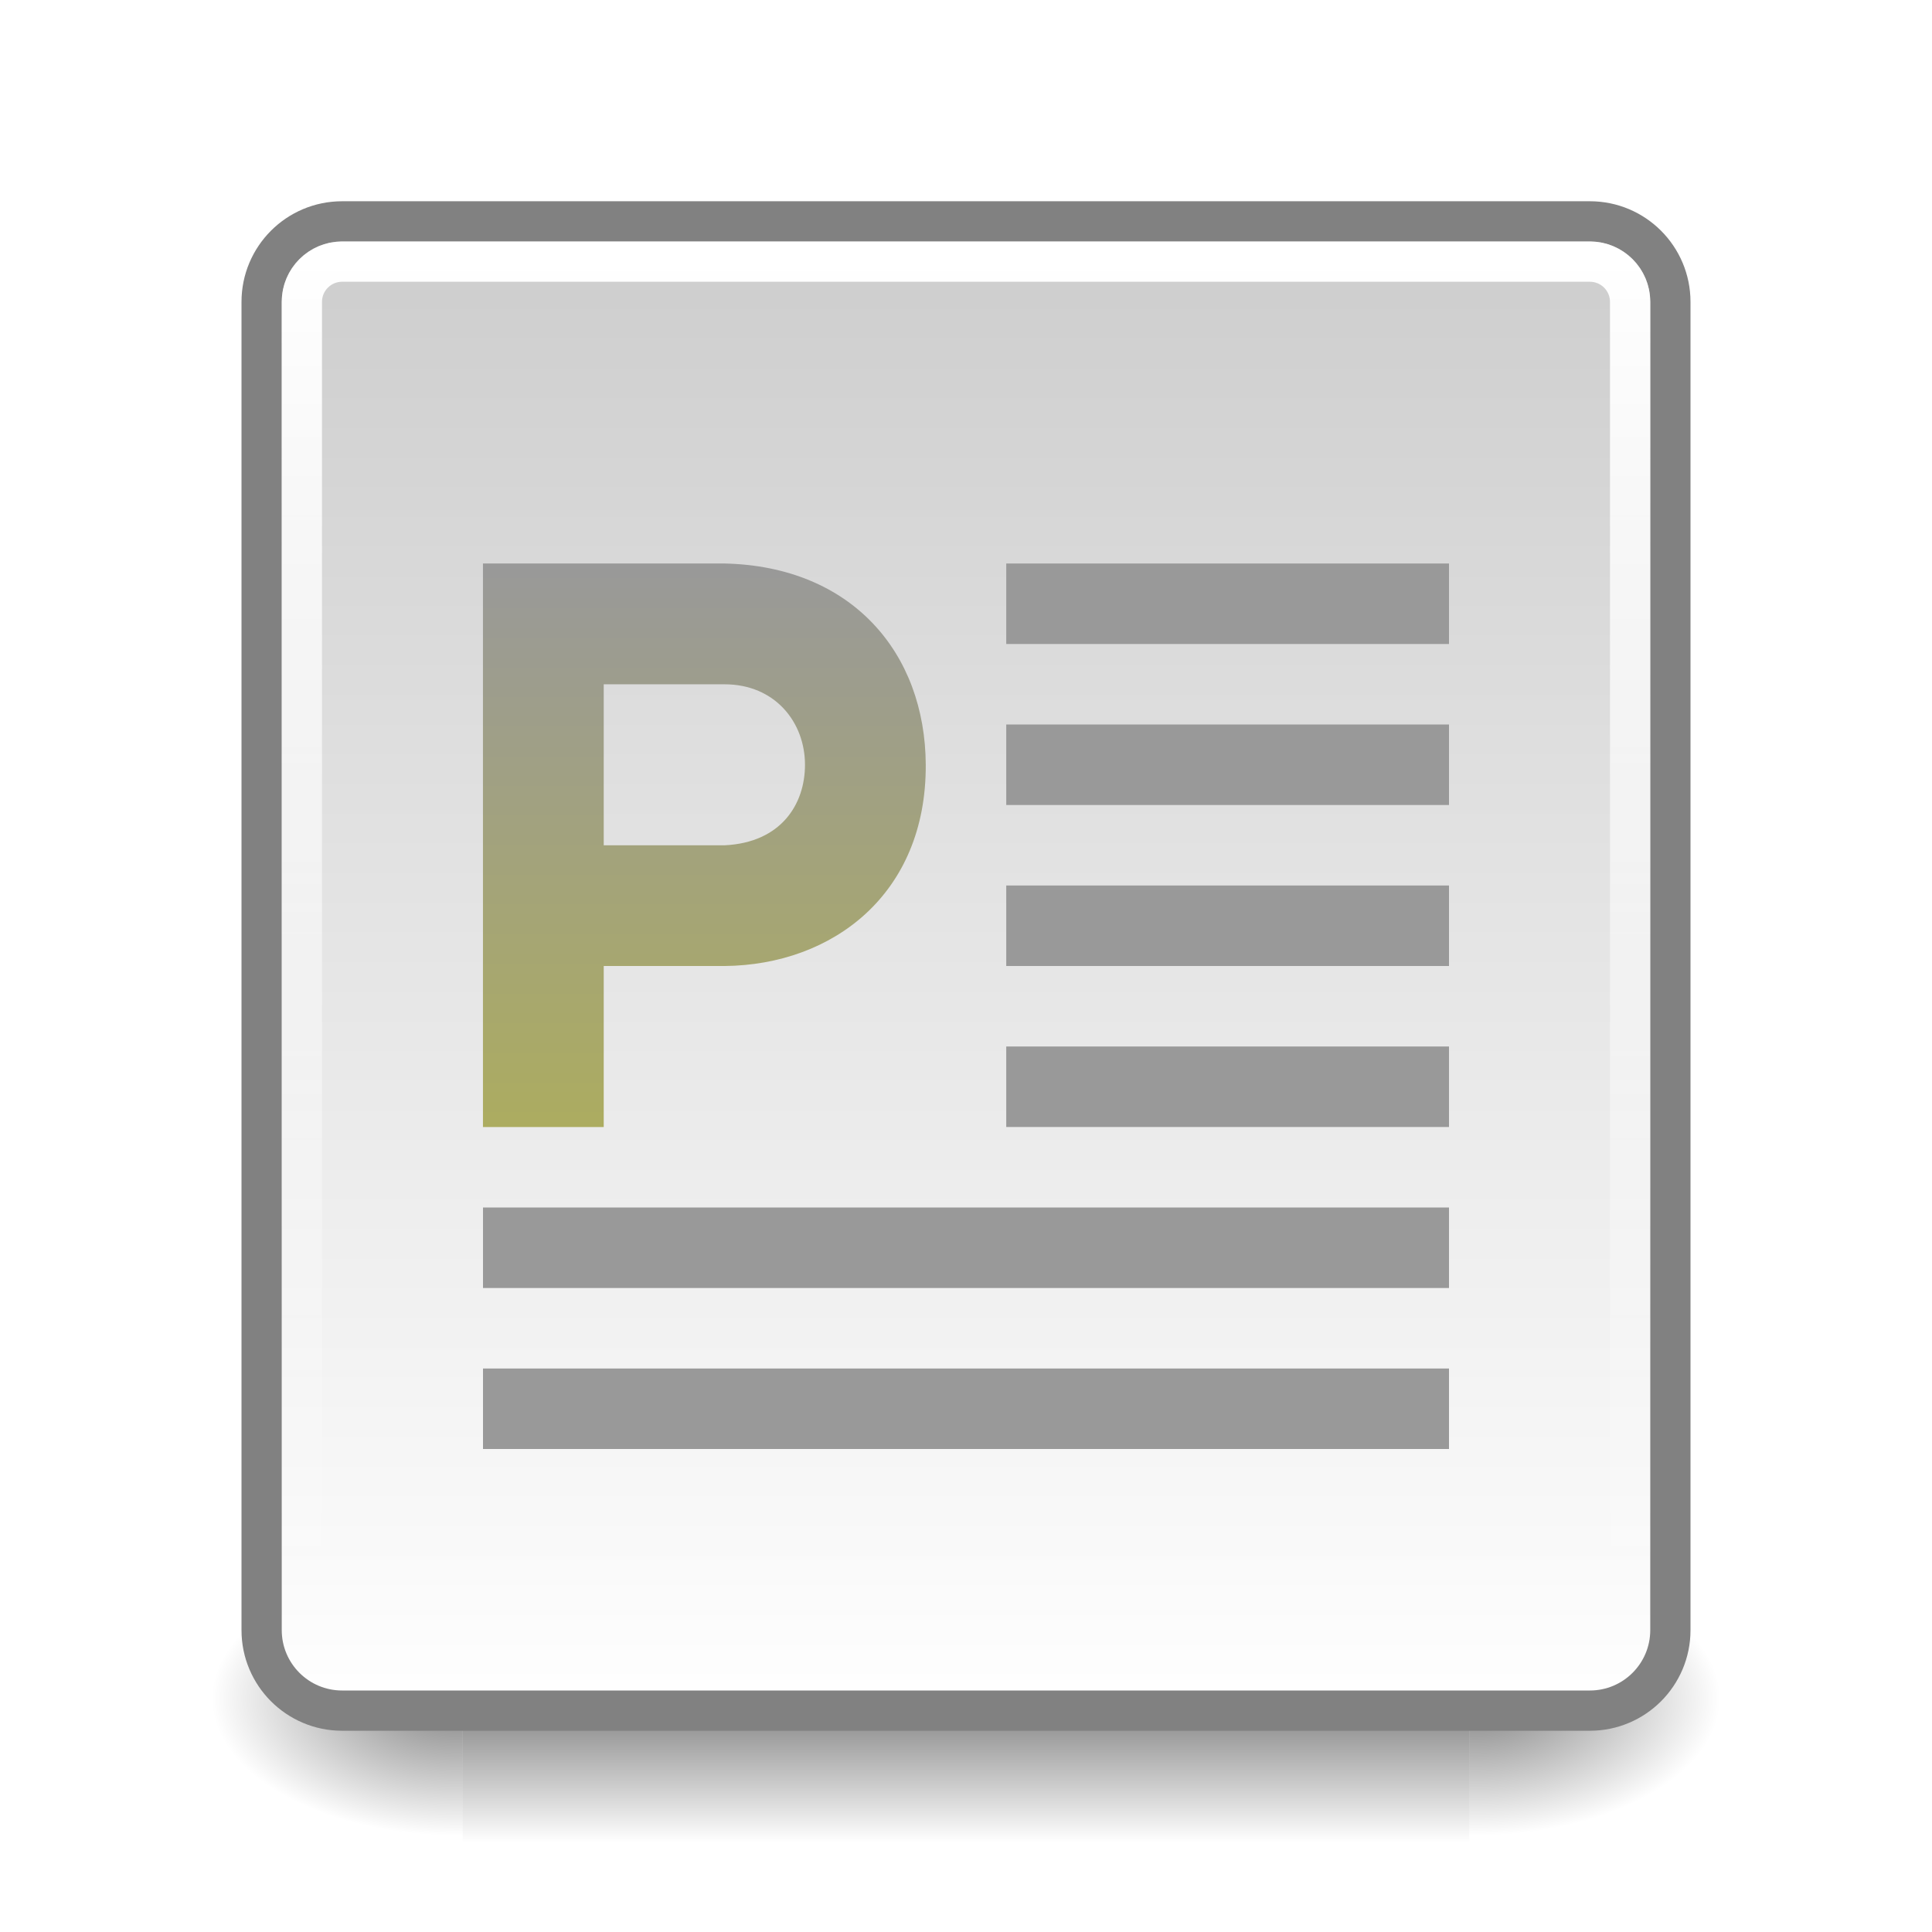
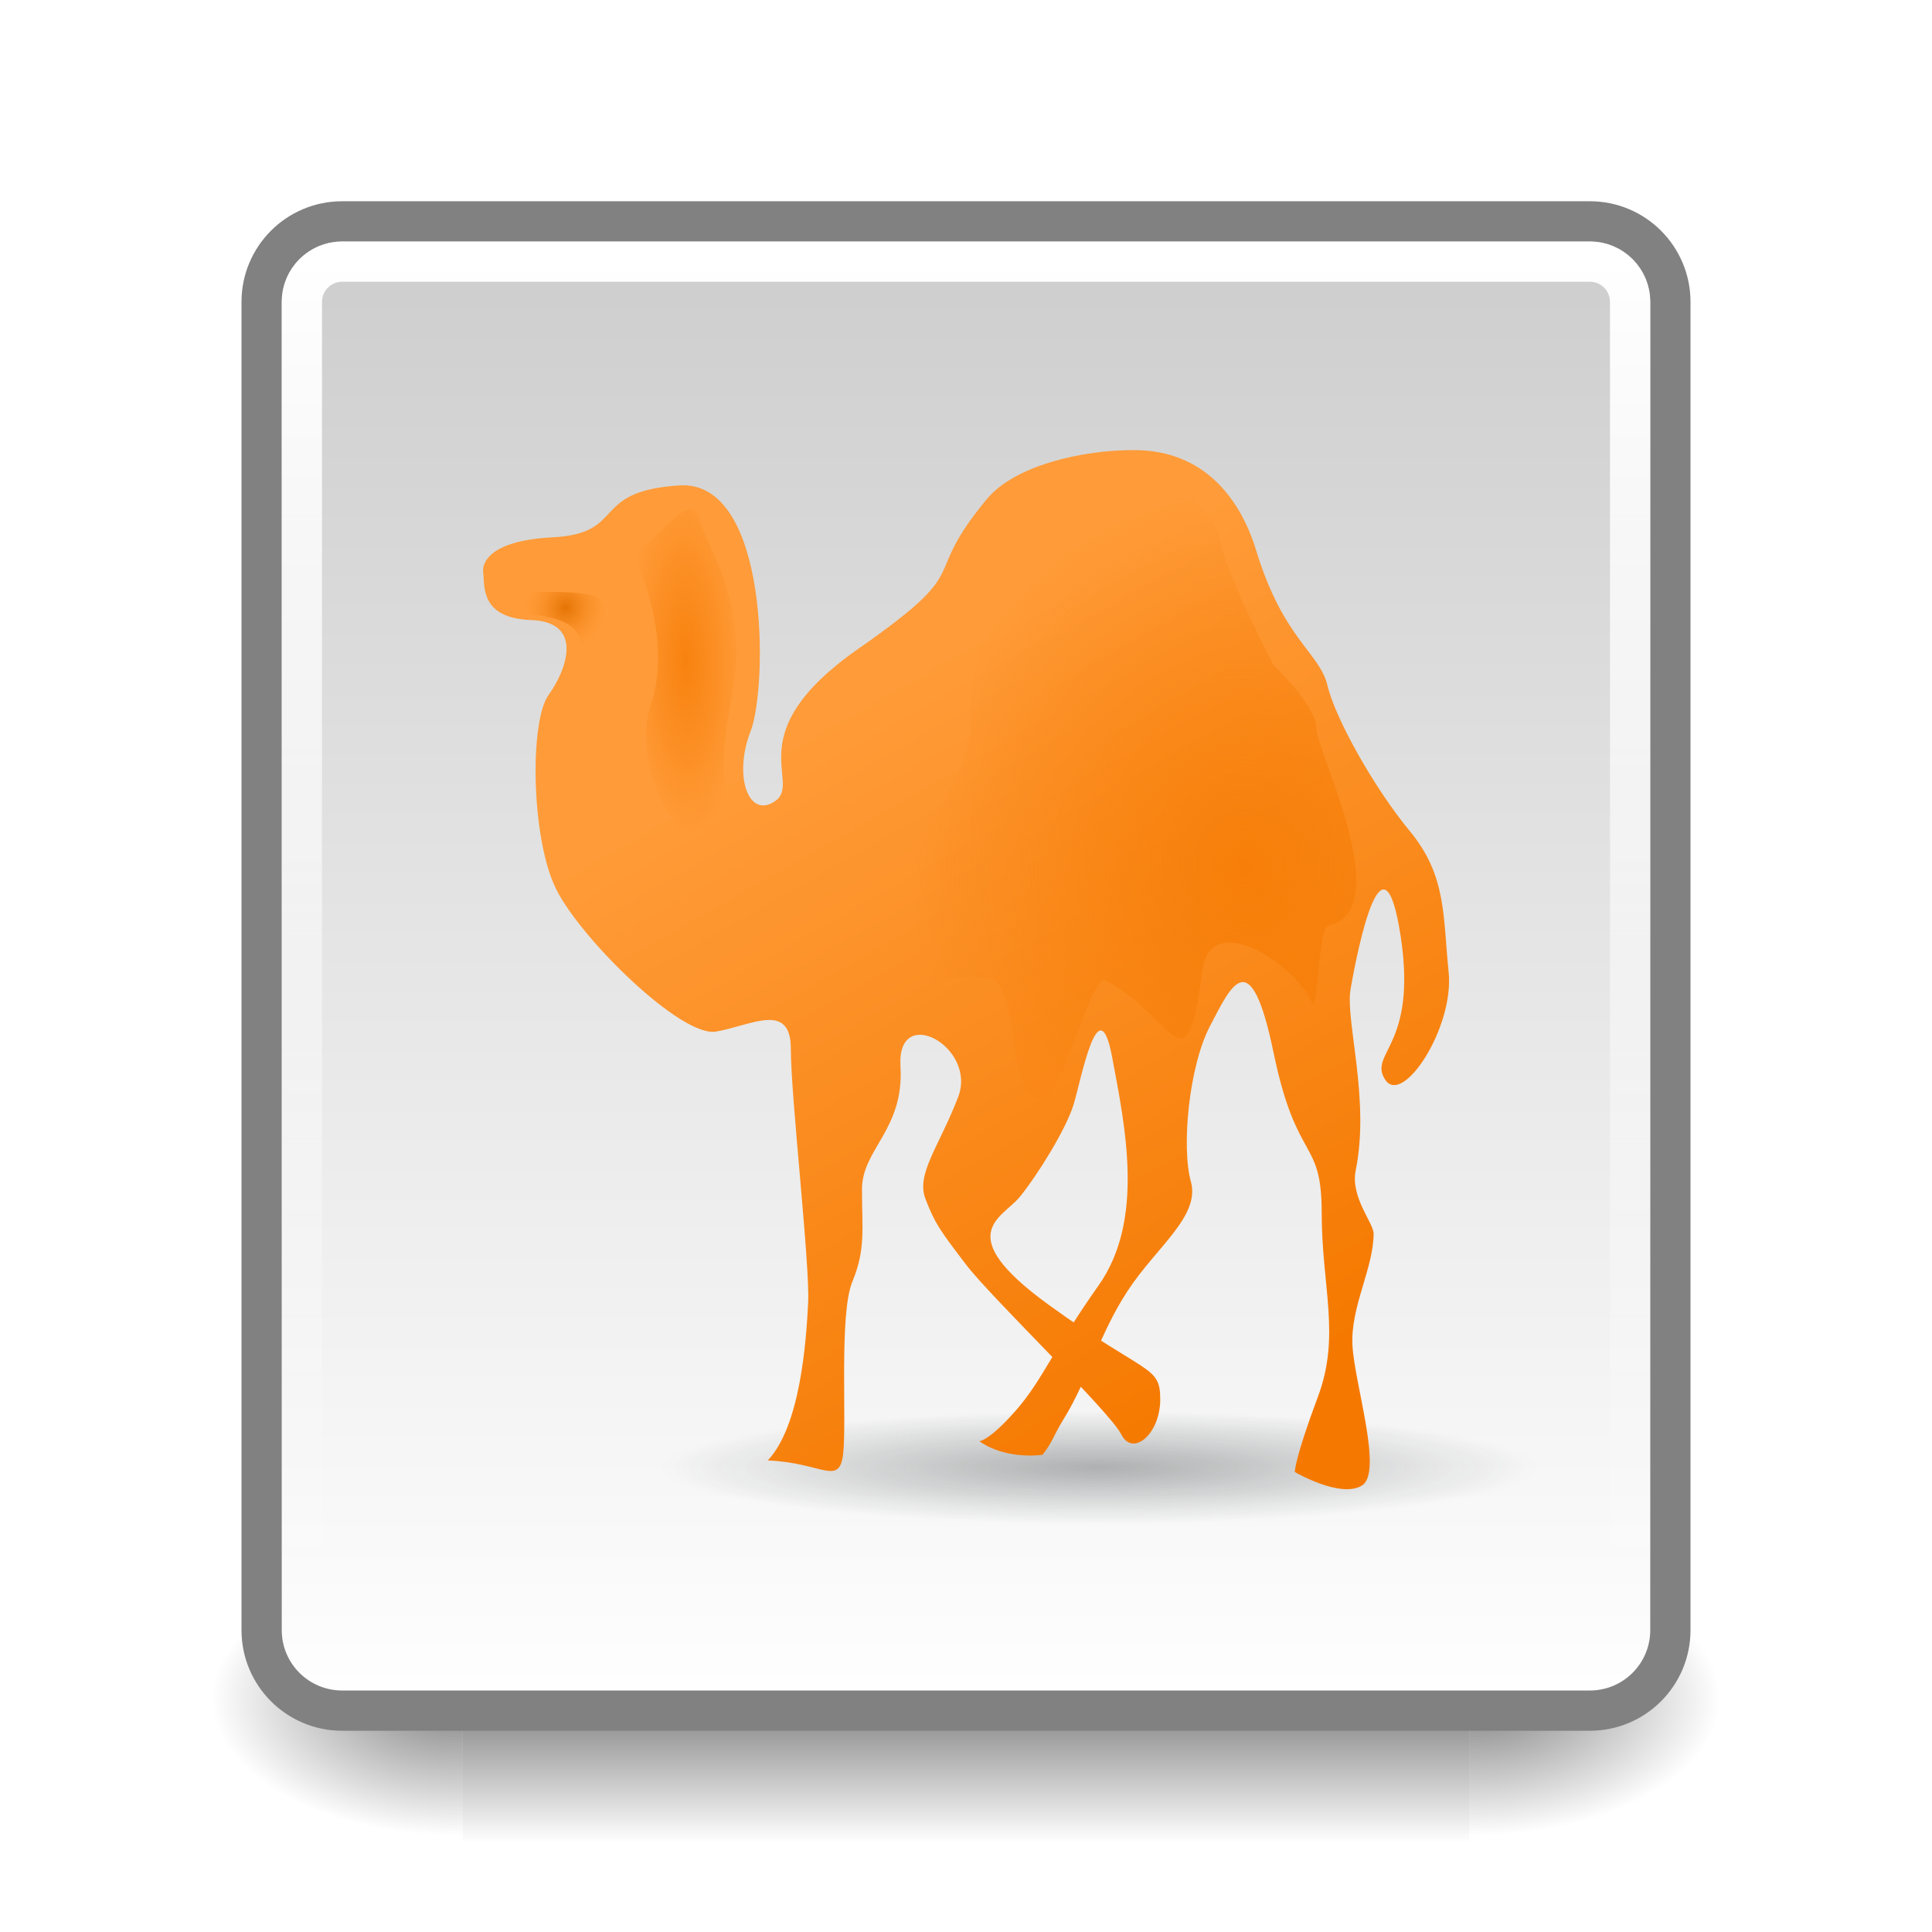
<svg xmlns="http://www.w3.org/2000/svg" xmlns:xlink="http://www.w3.org/1999/xlink" viewBox="0 0 48 48" id="svg2" version="1.1" width="100%" height="100%">
  <defs id="defs4">
+     <linearGradient id="linearGradient3840">
+       <stop style="stop-color:#2e3436;stop-opacity:0.603;" offset="0" id="stop3842" />
+       <stop style="stop-color:#2e3436;stop-opacity:0;" offset="1" id="stop3844" />
+     </linearGradient>
+     <linearGradient id="linearGradient3830">
+       <stop style="stop-color:#e57404;stop-opacity:1;" offset="0" id="stop3832" />
+       <stop style="stop-color:#fb8d21;stop-opacity:0" offset="1" id="stop3834" />
+     </linearGradient>
+     <linearGradient id="linearGradient3807">
+       <stop style="stop-color:#f8820f;stop-opacity:1;" offset="0" id="stop3809" />
+       <stop style="stop-color:#f8820f;stop-opacity:0;" offset="1" id="stop3811" />
+     </linearGradient>
    <linearGradient id="linearGradient3797">
-       <stop style="stop-color:#999999;stop-opacity:1;" offset="0" id="stop3799" />
-       <stop id="stop3805" offset="1" style="stop-color:#acac60;stop-opacity:1;" />
+       <stop style="stop-color:#f57900;stop-opacity:0.725;" offset="0" id="stop3799" />
+       <stop style="stop-color:#f57900;stop-opacity:0;" offset="1" id="stop3801" />
+     </linearGradient>
+     <linearGradient id="linearGradient3013">
+       <stop style="stop-color:#f57900;stop-opacity:1;" offset="0" id="stop3015" />
+       <stop style="stop-color:#ff9b38;stop-opacity:1;" offset="1" id="stop3017" />
    </linearGradient>
    <linearGradient id="linearGradient5060">
      <stop offset="0" id="stop7" />
      <stop offset="1" stop-opacity="0" id="stop9" />
    </linearGradient>
    <linearGradient gradientUnits="userSpaceOnUse" id="linearGradient3127" x2="0" y1="38.719" y2="45.762">
      <stop offset="0" stop-opacity="0" id="stop12" />
      <stop offset=".5" id="stop14" />
      <stop offset="1" stop-opacity="0" id="stop16" />
    </linearGradient>
    <linearGradient gradientUnits="userSpaceOnUse" id="linearGradient3157-5" x1="-42.696" x2="-5.843">
      <stop offset="0" stop-color="#fff" id="stop19" />
      <stop offset="1" stop-color="#cdcdcd" id="stop21" />
    </linearGradient>
    <linearGradient gradientUnits="userSpaceOnUse" id="linearGradient998" x1="6.406" x2="41.369">
      <stop offset="0" stop-color="#fff" id="stop24" />
      <stop offset="1" stop-color="#fff" stop-opacity="0" id="stop26" />
    </linearGradient>
    <radialGradient cx="605.714" cy="486.648" gradientTransform="matrix(.062142,0,0,.029001,1.636502,28.0855)" gradientUnits="userSpaceOnUse" id="radialGradient3129" r="117.143" xlink:href="#linearGradient5060" />
    <radialGradient cx="605.714" cy="486.648" gradientTransform="matrix(-.062142,0,0,.029001,46.53201,28.0855)" gradientUnits="userSpaceOnUse" id="radialGradient3131" r="117.143" xlink:href="#linearGradient5060" />
-     <linearGradient xlink:href="#linearGradient3797" id="linearGradient3803" x1="17.366" y1="13.705" x2="17.366" y2="27.41" gradientUnits="userSpaceOnUse" />
+     <linearGradient xlink:href="#linearGradient3013" id="linearGradient3019" x1="32.259" y1="34.372" x2="22.451" y2="17.152" gradientUnits="userSpaceOnUse" gradientTransform="matrix(0.9990351,0,0,0.9990351,-0.3147841,-0.1001411)" />
+     <radialGradient xlink:href="#linearGradient3797" id="radialGradient3803" cx="27.685" cy="22.122" fx="27.685" fy="22.122" r="5.49" gradientTransform="matrix(0.05629908,-1.696676,1.498985,0.04974355,-3.822124,67.3546)" gradientUnits="userSpaceOnUse" />
+     <radialGradient xlink:href="#linearGradient3807" id="radialGradient3813" cx="17.038" cy="16.955" fx="17.038" fy="16.955" r="1.43" gradientTransform="matrix(1.001498,-0.01810372,0.05543739,3.066814,-0.9655962,-35.30163)" gradientUnits="userSpaceOnUse" />
+     <radialGradient xlink:href="#linearGradient3830" id="radialGradient3836" cx="14.054" cy="14.933" fx="14.054" fy="14.933" r="1.178" gradientTransform="matrix(0.7679882,0.3160204,-0.3402252,0.8268105,8.341253,-1.690677)" gradientUnits="userSpaceOnUse" />
+     <radialGradient xlink:href="#linearGradient3840" id="radialGradient3846" cx="27.842" cy="37.891" fx="27.842" fy="37.891" r="9.855" gradientTransform="matrix(0.9449675,1.2747993e-6,0,0.09074901,1.532233,34.13157)" gradientUnits="userSpaceOnUse" />
  </defs>
  <g transform="matrix(.833389,0,0,1,3.928449,0)" id="g30">
    <path d="m9.081,38.719h30.006v7.043h-30.006z" id="path32" fill="url(#linearGradient3127)" opacity=".5" />
    <path d="m39.087,38.719v7.043c3.2.013 7.736-1.578 7.736-3.522s-3.571-3.521-7.736-3.521z" id="path34" fill="url(#radialGradient3129)" opacity=".5" />
    <path d="m9.081,38.719v7.043c-3.2.013-7.736-1.578-7.736-3.522s3.571-3.521 7.736-3.521z" id="path36" fill="url(#radialGradient3131)" opacity=".5" />
  </g>
-   <path d="m-40.5-41.5h33a2,2 0 0,1 2,2v31a2,2 0 0,1 -2,2h-33a2,2 0 0,1 -2-2v-31a2,2 0 0,1 2-2" id="path38" stroke-linejoin="round" stroke-linecap="round" stroke="#818181" fill="url(#linearGradient3157-5)" transform="matrix(0,-1,-1,0,0,0)" />
-   <path d="m7.5-40.5h33a1,1 0 0,1 1,1v31a1,1 0 0,1 -1,1h-33a1,1 0 0,1 -1-1v-31a1,1 0 0,1 1-1" fill="none" stroke="url(#linearGradient998)" stroke-linecap="round" stroke-linejoin="round" transform="matrix(0,1,-1,0,0,0)" id="path40" />
-   <path d="m 25,22 v 2 H 36 V 22 H 25 z" id="path44" style="fill:#999999" />
-   <path d="m 25,26 v 2 H 36 V 26 H 25 z" id="path46" style="fill:#999999" />
-   <path d="m12,30v2h24v-2h-24z" id="path48" fill="#999" />
-   <path d="m 12,34 v 2 H 36 V 34 H 12 z" id="path50" style="fill:#999999" />
-   <path d="m 25,14 v 2 H 36 V 14 H 25 z" id="path52" style="fill:#999999" />
-   <path d="m 25,18 v 2 H 36 V 18 H 25 z" id="path54" style="fill:#999999" />
-   <g transform="scale(0.9789402,1.021513)" style="font-size:18.12px;font-style:normal;font-weight:normal;line-height:125%;letter-spacing:0px;word-spacing:0px;fill:url(#linearGradient3803);fill-opacity:1;stroke:none;font-family:Sans" id="text3009">
-     <path d="m 12.258,13.705 6.129,0 c 3.235,0.068 5.094,2.177 5.108,4.895 0.015,3.139 -2.354,4.87 -5.108,4.895 l -3.065,0 0,3.916 -3.065,0 0,-13.705 m 3.065,2.937 0,3.916 3.065,0 c 1.438,-0.065 2.043,-1 2.043,-1.958 0,-1.035 -0.76,-1.958 -2.043,-1.958 l -3.065,0" style="font-variant:normal;font-weight:bold;font-stretch:normal;fill:url(#linearGradient3803);font-family:Sans;-inkscape-font-specification:Sans Bold;fill-opacity:1" id="path3027" />
-   </g>
+   <path d="m-40.5-41.5h33a2,2 0 0,1 2,2v31a2,2 0 0,1 -2,2h-33a2,2 0 0,1 -2-2v-31a2,2 0 0,1 2-2" id="path38" transform="matrix(0,-1,-1,0,0,0)" stroke-linejoin="round" stroke-linecap="round" stroke="#818181" fill="url(#linearGradient3157-5)" />
+   <path d="m7.5-40.5h33a1,1 0 0,1 1,1v31a1,1 0 0,1 -1,1h-33a1,1 0 0,1 -1-1v-31a1,1 0 0,1 1-1" id="path40" transform="matrix(0,1,-1,0,0,0)" stroke-linejoin="round" stroke-linecap="round" stroke="url(#linearGradient998)" fill="none" />
+   <path style="opacity:0.6;fill:url(#radialGradient3846);fill-opacity:1;stroke:none" id="path3838" d="m 37.742,37.526 a 9.855,1.193 0 1 1 -19.711,0 9.855,1.193 0 1 1 19.711,0 z" transform="matrix(1.170404,0,0,1.577811,-5.282294,-22.81434)" />
+   <path style="fill:url(#linearGradient3019);fill-opacity:1;stroke:none" d="m 12.003,14.21 c 0.048,0.334 -0.096,1.147 1.195,1.195 1.29,0.048 0.908,1.195 0.43,1.863 -0.478,0.669 -0.43,3.584 0.191,4.826 0.621,1.242 3.106,3.679 3.966,3.536 0.86,-0.143 1.863,-0.765 1.863,0.43 0,1.195 0.478,5.352 0.43,6.307 -0.048,0.956 -0.191,3.058 -1.003,3.918 1.338,0.048 1.777,0.652 1.872,-0.16 0.096,-0.812 -0.105,-3.471 0.23,-4.283 0.334,-0.812 0.239,-1.29 0.239,-2.294 0,-1.003 1.051,-1.481 0.956,-3.058 -0.096,-1.577 1.911,-0.478 1.433,0.765 -0.478,1.242 -1.051,1.911 -0.812,2.532 0.239,0.621 0.369,0.791 1.003,1.625 0.647,0.849 3.573,3.65 3.86,4.223 0.287,0.573 0.97,-0.008 0.97,-0.868 0,-0.86 -0.338,-0.584 -2.775,-2.352 -2.437,-1.768 -1.147,-2.15 -0.717,-2.676 0.43,-0.526 1.147,-1.672 1.338,-2.294 0.191,-0.621 0.621,-2.962 0.956,-1.195 0.334,1.768 0.812,4.061 -0.334,5.686 -1.147,1.625 -1.386,2.341 -2.055,3.106 -0.669,0.765 -0.908,0.765 -0.908,0.765 0.508,0.353 1.143,0.385 1.568,0.339 0.256,-0.319 0.264,-0.464 0.523,-0.883 0.621,-1.003 0.872,-2.084 1.588,-3.183 0.717,-1.099 1.816,-1.863 1.577,-2.724 -0.239,-0.86 -0.048,-2.867 0.478,-3.87 0.526,-1.003 1.003,-2.102 1.577,0.669 0.573,2.771 1.195,2.102 1.195,3.966 0,1.863 0.478,3.058 -0.096,4.587 -0.573,1.529 -0.573,1.863 -0.573,1.863 0,0 1.147,0.669 1.672,0.334 0.526,-0.334 -0.191,-2.532 -0.239,-3.488 -0.048,-0.956 0.526,-1.911 0.526,-2.771 0,-0.257 -0.581,-0.906 -0.445,-1.568 0.361,-1.764 -0.262,-3.729 -0.128,-4.5 0.191,-1.099 0.812,-4.109 1.242,-1.338 0.43,2.771 -0.812,2.915 -0.382,3.584 0.43,0.669 1.72,-1.29 1.577,-2.676 -0.143,-1.386 -0.048,-2.389 -0.956,-3.488 -0.908,-1.099 -1.863,-2.819 -2.055,-3.631 -0.191,-0.812 -1.099,-1.147 -1.768,-3.345 -0.404,-1.326 -1.318,-2.488 -3.004,-2.501 -1.346,-0.011 -3.007,0.396 -3.685,1.211 -1.733,2.084 -0.191,1.625 -3.201,3.727 -3.01,2.102 -1.386,3.297 -2.055,3.775 -0.669,0.478 -1.051,-0.621 -0.621,-1.72 0.43,-1.099 0.478,-6.259 -1.768,-6.116 -2.246,0.143 -1.29,1.195 -3.154,1.29 -1.863,0.096 -1.72,0.86 -1.72,0.86 z" id="path3809" />
+   <path style="fill:url(#radialGradient3803);fill-opacity:1;stroke:none" d="m 30.265,13.215 c 0.125,0.938 1.375,3.312 1.375,3.312 0,0 1.062,1 1.062,1.562 0,0.562 2.035,4.539 0.285,4.914 -0.228,0.049 -0.249,2.252 -0.4,1.893 -0.386,-0.916 -2.508,-2.342 -2.714,-0.785 -0.409,3.096 -0.686,1.138 -2.408,0.248 -0.362,-0.187 -1.088,2.98 -1.579,2.929 -0.862,-0.09 -0.524,-2.018 -1.119,-2.9 -0.138,-0.204 -1.757,-0.136 -2.307,0.205 -0.986,0.611 -1.083,1.806 -1.146,1.801 -1.375,-0.125 -1.129,-3.489 0.121,-4.176 1.25,-0.688 2.711,-3.156 2.687,-4.22 -0.108,-4.79 4.392,-7.97 6.142,-4.782 z" id="path3795" />
+   <path style="fill:url(#radialGradient3813);fill-opacity:1;stroke:none" d="m 15.733,13.75 c 0.751,-0.442 1.414,-1.591 1.635,-0.84 0.221,0.751 1.282,2.077 0.795,4.508 -0.486,2.431 0.133,2.696 0.309,2.917 0.177,0.221 0.265,1.547 -0.53,1.237 -0.795,-0.309 -2.342,-2.342 -1.768,-4.066 0.575,-1.724 -0.442,-3.757 -0.442,-3.757 z" id="path3805" />
+   <path style="fill:url(#radialGradient3836);stroke:none;stroke-width:1px;stroke-linecap:butt;stroke-linejoin:miter;stroke-opacity:1;fill-opacity:1" d="m 12.75,14.744 c 0.022,0.199 -0.376,0.464 0.464,0.53 0.84,0.066 1.26,0.376 1.171,0.751 -0.088,0.376 0.331,0.575 0.398,0.354 0.066,-0.221 0.575,-1.436 -0.088,-1.591 -0.663,-0.155 -1.945,-0.044 -1.945,-0.044 z" id="path3820" />
</svg>
